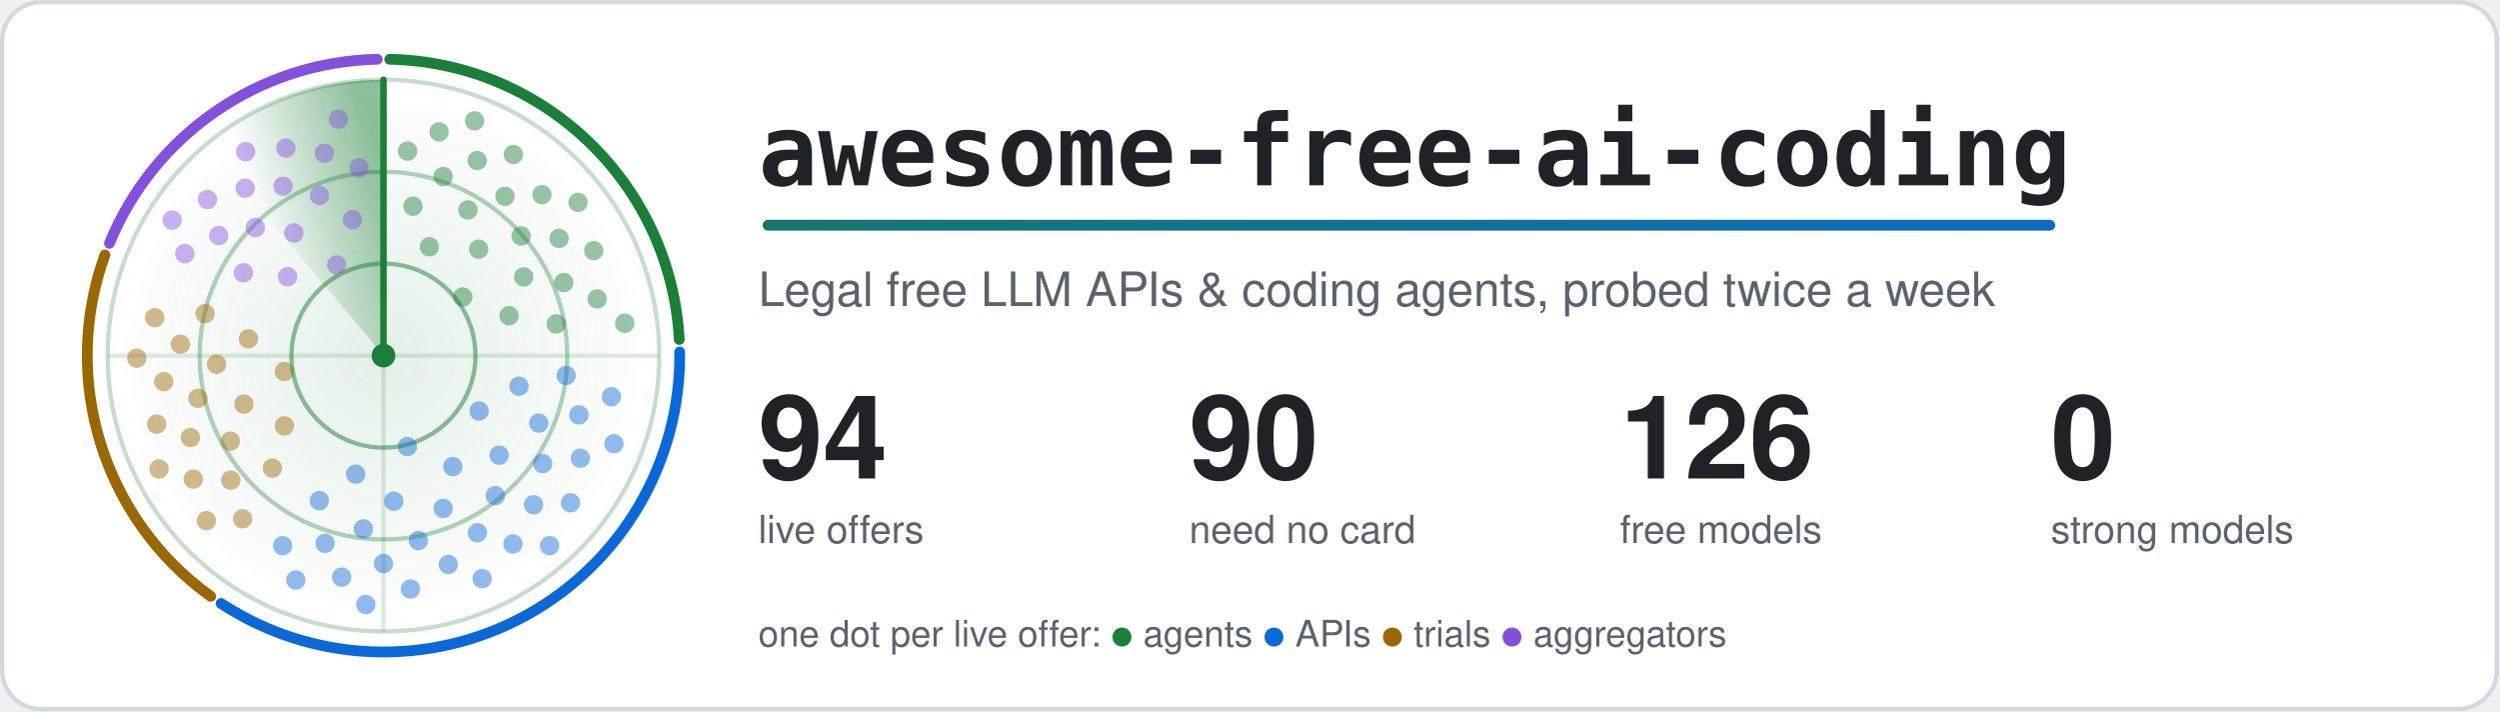
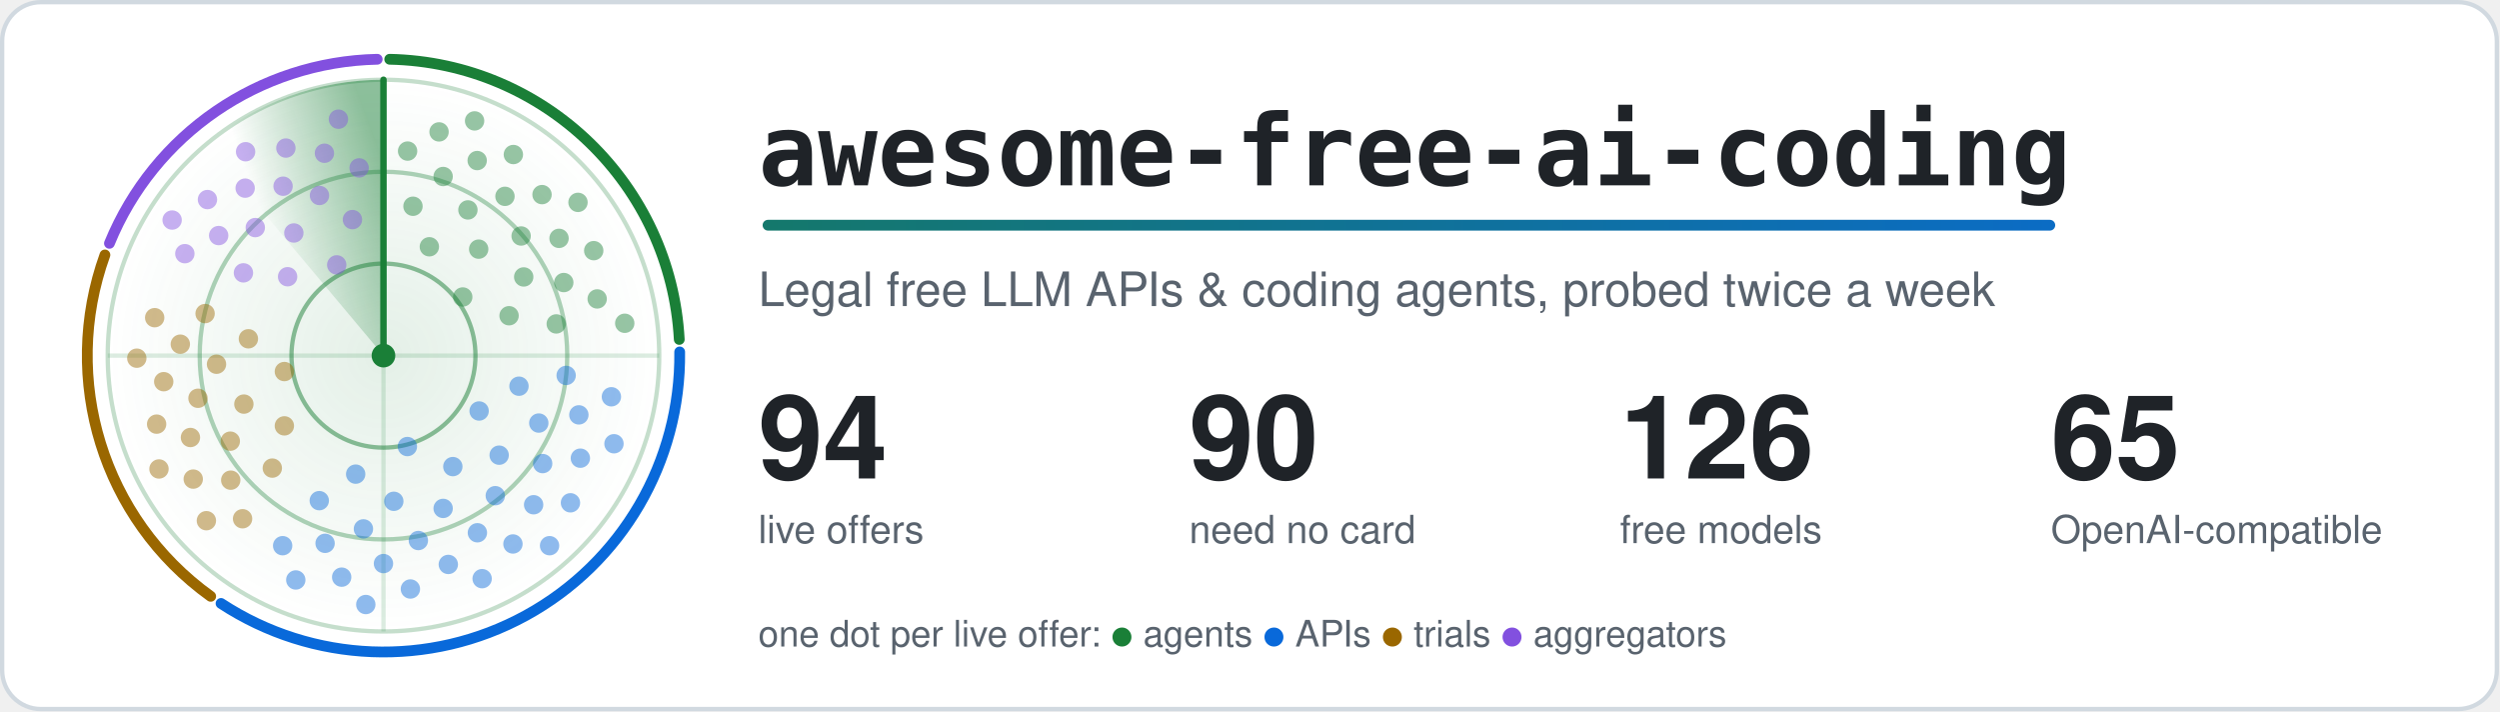
<svg xmlns="http://www.w3.org/2000/svg" width="1160" height="330" viewBox="0 0 1160 330" role="img" aria-labelledby="title">
  <style>.card{fill:#ffffff;stroke:#d1d9e0}.t{fill:#1f2328}.m{fill:#59636e}.ring{stroke:#1a7f37}.hub{fill:#1a7f37}.beam{stroke:#1a7f37}.s0,.s1,.g0,.g1{stop-color:#1a7f37}.a0{stop-color:#1a7f37}.a1{stop-color:#0969da}.dot.agents,.key.agents{fill:#1a7f37}.rim.agents{stroke:#1a7f37}.dot.apis,.key.apis{fill:#0969da}.rim.apis{stroke:#0969da}.dot.trials,.key.trials{fill:#9a6700}.rim.trials{stroke:#9a6700}.dot.aggregators,.key.aggregators{fill:#8250df}.rim.aggregators{stroke:#8250df}.rim{fill:none}.s0{stop-opacity:.5}.s1,.g1{stop-opacity:0}.g0{stop-opacity:.12}.dot{opacity:.45;animation:ping 6s linear infinite}@keyframes ping{0%,4%{opacity:1}55%,100%{opacity:.45}}.turning{animation:turn 6s linear infinite}@keyframes turn{to{transform:rotate(360deg)}}@media (prefers-reduced-motion: reduce) {.dot { animation: none; opacity: 1 } .turning { animation: none }}</style>
  <defs>
    <linearGradient id="accent" gradientUnits="userSpaceOnUse" x1="0" y1="0" x2="1100" y2="0">
      <stop class="a0" offset="0" />
      <stop class="a1" offset="1" />
    </linearGradient>
  </defs>
  <rect class="card" x="1" y="1" width="1158" height="328" rx="18" stroke-width="2" />
  <defs>
    <radialGradient id="glow">
      <stop class="g0" offset="0" />
      <stop class="g1" offset="1" />
    </radialGradient>
  </defs>
  <circle cx="178.0" cy="165.0" r="128.0" fill="url(#glow)" />
  <circle class="ring" cx="178.0" cy="165.0" r="42.7" fill="none" stroke-width="2" stroke-opacity=".5" />
  <circle class="ring" cx="178.0" cy="165.0" r="85.3" fill="none" stroke-width="2" stroke-opacity=".35" />
  <circle class="ring" cx="178.0" cy="165.0" r="128.0" fill="none" stroke-width="2" stroke-opacity=".25" />
  <path class="ring" d="M50.0 165.0H306.0M178.0 37.0V293.0" stroke-width="2" stroke-opacity=".15" />
  <path class="rim agents" d="M180.9 27.5A137.5 137.5 0 0 1 315.3 157.5" stroke-width="5" stroke-linecap="round" />
  <path class="rim apis" d="M315.5 163.3A137.5 137.5 0 0 1 102.6 280.0" stroke-width="5" stroke-linecap="round" />
  <path class="rim trials" d="M97.8 276.7A137.5 137.5 0 0 1 48.7 118.3" stroke-width="5" stroke-linecap="round" />
  <path class="rim aggregators" d="M50.8 112.9A137.5 137.5 0 0 1 175.1 27.5" stroke-width="5" stroke-linecap="round" />
  <defs>
    <linearGradient id="sweep" gradientUnits="userSpaceOnUse" x1="178.0" y1="75.4" x2="120.4" y2="96.4">
      <stop class="s0" offset="0" />
      <stop class="s1" offset="1" />
    </linearGradient>
  </defs>
  <g class="turning" style="transform-origin:178.0px 165.0px">
    <path fill="url(#sweep)" d="M178.0 165.0L95.7 66.9A128.0 128.0 0 0 1 178.0 37.0Z" />
    <line class="beam" x1="178.0" y1="165.0" x2="178.0" y2="37.0" stroke-width="3" stroke-linecap="round" />
  </g>
  <circle class="dot agents" cx="214.8" cy="137.8" r="4.5" style="animation-delay:0.89s" />
  <circle class="dot agents" cx="199.3" cy="114.5" r="4.5" style="animation-delay:0.38s" />
  <circle class="dot agents" cx="236.3" cy="146.5" r="4.5" style="animation-delay:1.21s" />
  <circle class="dot agents" cx="222.2" cy="115.6" r="4.5" style="animation-delay:0.70s" />
  <circle class="dot agents" cx="191.7" cy="95.7" r="4.5" style="animation-delay:0.19s" />
  <circle class="dot agents" cx="243.1" cy="128.5" r="4.5" style="animation-delay:1.01s" />
  <circle class="dot agents" cx="217.2" cy="97.4" r="4.5" style="animation-delay:0.50s" />
  <circle class="dot agents" cx="258.2" cy="150.3" r="4.5" style="animation-delay:1.33s" />
  <circle class="dot agents" cx="241.9" cy="109.5" r="4.5" style="animation-delay:0.82s" />
  <circle class="dot agents" cx="205.7" cy="81.9" r="4.5" style="animation-delay:0.31s" />
  <circle class="dot agents" cx="261.7" cy="131.1" r="4.5" style="animation-delay:1.13s" />
  <circle class="dot agents" cx="234.4" cy="91.1" r="4.5" style="animation-delay:0.62s" />
  <circle class="dot agents" cx="189.2" cy="70.1" r="4.5" style="animation-delay:0.11s" />
  <circle class="dot agents" cx="259.5" cy="110.6" r="4.5" style="animation-delay:0.94s" />
  <circle class="dot agents" cx="221.5" cy="74.5" r="4.5" style="animation-delay:0.43s" />
  <circle class="dot agents" cx="277.2" cy="138.7" r="4.5" style="animation-delay:1.25s" />
  <circle class="dot agents" cx="251.6" cy="90.3" r="4.5" style="animation-delay:0.74s" />
  <circle class="dot agents" cx="203.8" cy="61.2" r="4.5" style="animation-delay:0.23s" />
  <circle class="dot agents" cx="275.6" cy="116.3" r="4.5" style="animation-delay:1.06s" />
  <circle class="dot agents" cx="238.3" cy="71.7" r="4.5" style="animation-delay:0.55s" />
  <circle class="dot agents" cx="290.0" cy="150.0" r="4.5" style="animation-delay:1.37s" />
  <circle class="dot agents" cx="268.3" cy="93.9" r="4.5" style="animation-delay:0.86s" />
  <circle class="dot agents" cx="220.3" cy="56.1" r="4.5" style="animation-delay:0.35s" />
  <circle class="dot apis" cx="189.1" cy="207.2" r="4.5" style="animation-delay:2.75s" />
  <circle class="dot apis" cx="222.4" cy="190.7" r="4.5" style="animation-delay:2.00s" />
  <circle class="dot apis" cx="165.1" cy="220.0" r="4.5" style="animation-delay:3.22s" />
  <circle class="dot apis" cx="210.2" cy="216.5" r="4.5" style="animation-delay:2.47s" />
  <circle class="dot apis" cx="240.9" cy="179.2" r="4.5" style="animation-delay:1.71s" />
  <circle class="dot apis" cx="182.8" cy="232.6" r="4.5" style="animation-delay:2.93s" />
  <circle class="dot apis" cx="231.7" cy="211.2" r="4.5" style="animation-delay:2.18s" />
  <circle class="dot apis" cx="148.2" cy="232.3" r="4.5" style="animation-delay:3.40s" />
  <circle class="dot apis" cx="205.7" cy="235.9" r="4.5" style="animation-delay:2.64s" />
  <circle class="dot apis" cx="250.1" cy="196.3" r="4.5" style="animation-delay:1.89s" />
  <circle class="dot apis" cx="168.7" cy="245.4" r="4.5" style="animation-delay:3.11s" />
  <circle class="dot apis" cx="229.9" cy="230.0" r="4.5" style="animation-delay:2.36s" />
  <circle class="dot apis" cx="262.8" cy="174.2" r="4.5" style="animation-delay:1.60s" />
  <circle class="dot apis" cx="194.2" cy="250.8" r="4.5" style="animation-delay:2.82s" />
  <circle class="dot apis" cx="251.9" cy="215.1" r="4.5" style="animation-delay:2.07s" />
  <circle class="dot apis" cx="150.9" cy="252.1" r="4.5" style="animation-delay:3.29s" />
  <circle class="dot apis" cx="221.6" cy="247.2" r="4.5" style="animation-delay:2.53s" />
  <circle class="dot apis" cx="268.7" cy="192.5" r="4.5" style="animation-delay:1.78s" />
  <circle class="dot apis" cx="178.0" cy="261.5" r="4.5" style="animation-delay:3.00s" />
  <circle class="dot apis" cx="247.7" cy="234.2" r="4.5" style="animation-delay:2.25s" />
  <circle class="dot apis" cx="131.2" cy="253.2" r="4.5" style="animation-delay:3.47s" />
  <circle class="dot apis" cx="208.1" cy="261.9" r="4.5" style="animation-delay:2.71s" />
  <circle class="dot apis" cx="269.4" cy="212.6" r="4.5" style="animation-delay:1.96s" />
  <circle class="dot apis" cx="158.6" cy="267.8" r="4.5" style="animation-delay:3.18s" />
  <circle class="dot apis" cx="238.1" cy="252.4" r="4.5" style="animation-delay:2.42s" />
  <circle class="dot apis" cx="283.8" cy="184.1" r="4.5" style="animation-delay:1.67s" />
  <circle class="dot apis" cx="190.5" cy="273.3" r="4.5" style="animation-delay:2.89s" />
  <circle class="dot apis" cx="264.8" cy="233.3" r="4.5" style="animation-delay:2.14s" />
  <circle class="dot apis" cx="137.3" cy="269.1" r="4.5" style="animation-delay:3.36s" />
  <circle class="dot apis" cx="223.8" cy="268.5" r="4.5" style="animation-delay:2.60s" />
  <circle class="dot apis" cx="285.0" cy="205.9" r="4.5" style="animation-delay:1.85s" />
  <circle class="dot apis" cx="169.8" cy="280.5" r="4.5" style="animation-delay:3.07s" />
  <circle class="dot apis" cx="255.1" cy="253.2" r="4.5" style="animation-delay:2.31s" />
  <circle class="dot trials" cx="132.0" cy="172.4" r="4.5" style="animation-delay:4.35s" />
  <circle class="dot trials" cx="132.0" cy="197.6" r="4.5" style="animation-delay:3.91s" />
  <circle class="dot trials" cx="115.3" cy="157.2" r="4.5" style="animation-delay:4.62s" />
  <circle class="dot trials" cx="113.2" cy="187.5" r="4.5" style="animation-delay:4.18s" />
  <circle class="dot trials" cx="126.4" cy="217.2" r="4.5" style="animation-delay:3.74s" />
  <circle class="dot trials" cx="100.5" cy="169.0" r="4.5" style="animation-delay:4.45s" />
  <circle class="dot trials" cx="106.9" cy="204.7" r="4.5" style="animation-delay:4.01s" />
  <circle class="dot trials" cx="95.2" cy="145.5" r="4.5" style="animation-delay:4.72s" />
  <circle class="dot trials" cx="91.9" cy="184.8" r="4.5" style="animation-delay:4.28s" />
  <circle class="dot trials" cx="107.1" cy="222.8" r="4.5" style="animation-delay:3.85s" />
  <circle class="dot trials" cx="83.7" cy="159.7" r="4.5" style="animation-delay:4.55s" />
  <circle class="dot trials" cx="88.4" cy="203.0" r="4.5" style="animation-delay:4.12s" />
  <circle class="dot trials" cx="112.6" cy="240.7" r="4.5" style="animation-delay:3.68s" />
  <circle class="dot trials" cx="76.0" cy="177.1" r="4.5" style="animation-delay:4.39s" />
  <circle class="dot trials" cx="89.7" cy="222.3" r="4.5" style="animation-delay:3.95s" />
  <circle class="dot trials" cx="71.8" cy="147.4" r="4.5" style="animation-delay:4.66s" />
  <circle class="dot trials" cx="72.7" cy="196.8" r="4.5" style="animation-delay:4.22s" />
  <circle class="dot trials" cx="95.8" cy="241.6" r="4.5" style="animation-delay:3.78s" />
  <circle class="dot trials" cx="63.5" cy="166.2" r="4.5" style="animation-delay:4.49s" />
  <circle class="dot trials" cx="73.8" cy="217.6" r="4.5" style="animation-delay:4.05s" />
  <circle class="dot aggregators" cx="156.3" cy="122.9" r="4.5" style="animation-delay:5.55s" />
  <circle class="dot aggregators" cx="133.5" cy="128.4" r="4.5" style="animation-delay:5.16s" />
  <circle class="dot aggregators" cx="163.6" cy="101.9" r="4.5" style="animation-delay:5.79s" />
  <circle class="dot aggregators" cx="136.4" cy="108.1" r="4.5" style="animation-delay:5.40s" />
  <circle class="dot aggregators" cx="113.0" cy="126.6" r="4.5" style="animation-delay:5.01s" />
  <circle class="dot aggregators" cx="148.3" cy="90.7" r="4.5" style="animation-delay:5.64s" />
  <circle class="dot aggregators" cx="118.5" cy="105.6" r="4.5" style="animation-delay:5.25s" />
  <circle class="dot aggregators" cx="166.7" cy="77.9" r="4.5" style="animation-delay:5.88s" />
  <circle class="dot aggregators" cx="131.4" cy="86.4" r="4.5" style="animation-delay:5.49s" />
  <circle class="dot aggregators" cx="101.5" cy="109.3" r="4.5" style="animation-delay:5.10s" />
  <circle class="dot aggregators" cx="150.6" cy="71.1" r="4.5" style="animation-delay:5.73s" />
  <circle class="dot aggregators" cx="113.8" cy="87.3" r="4.5" style="animation-delay:5.34s" />
  <circle class="dot aggregators" cx="85.8" cy="117.7" r="4.5" style="animation-delay:4.95s" />
  <circle class="dot aggregators" cx="132.7" cy="68.7" r="4.5" style="animation-delay:5.58s" />
  <circle class="dot aggregators" cx="96.3" cy="92.6" r="4.5" style="animation-delay:5.19s" />
  <circle class="dot aggregators" cx="157.1" cy="55.3" r="4.5" style="animation-delay:5.82s" />
  <circle class="dot aggregators" cx="114.0" cy="70.4" r="4.5" style="animation-delay:5.43s" />
  <circle class="dot aggregators" cx="79.9" cy="102.1" r="4.5" style="animation-delay:5.04s" />
  <circle class="hub" cx="178.0" cy="165.0" r="5.5" />
  <text class="t" x="352" y="86" font-family="ui-monospace, SFMono-Regular, Menlo, Consolas, monospace" font-size="46" font-weight="700">awesome-free-ai-coding</text>
  <rect x="354" y="102" width="600" height="5" rx="2.5" fill="url(#accent)" />
  <text class="m" x="352" y="142" font-family="-apple-system, BlinkMacSystemFont, 'Segoe UI', Helvetica, Arial, sans-serif" font-size="22">Legal free LLM APIs &amp; coding agents, probed twice a week</text>
  <text class="t" x="352" y="222" font-family="-apple-system, BlinkMacSystemFont, 'Segoe UI', Helvetica, Arial, sans-serif" font-size="54" font-weight="700">94</text>
  <text class="m" x="352" y="252" font-family="-apple-system, BlinkMacSystemFont, 'Segoe UI', Helvetica, Arial, sans-serif" font-size="18">live offers</text>
  <text class="t" x="552" y="222" font-family="-apple-system, BlinkMacSystemFont, 'Segoe UI', Helvetica, Arial, sans-serif" font-size="54" font-weight="700">90</text>
  <text class="m" x="552" y="252" font-family="-apple-system, BlinkMacSystemFont, 'Segoe UI', Helvetica, Arial, sans-serif" font-size="18">need no card</text>
  <text class="t" x="752" y="222" font-family="-apple-system, BlinkMacSystemFont, 'Segoe UI', Helvetica, Arial, sans-serif" font-size="54" font-weight="700">126</text>
  <text class="m" x="752" y="252" font-family="-apple-system, BlinkMacSystemFont, 'Segoe UI', Helvetica, Arial, sans-serif" font-size="18">free models</text>
-   <text class="t" x="952" y="222" font-family="-apple-system, BlinkMacSystemFont, 'Segoe UI', Helvetica, Arial, sans-serif" font-size="54" font-weight="700">0</text>
-   <text class="m" x="952" y="252" font-family="-apple-system, BlinkMacSystemFont, 'Segoe UI', Helvetica, Arial, sans-serif" font-size="18">strong models</text>
+   <text class="t" x="952" y="222" font-family="-apple-system, BlinkMacSystemFont, 'Segoe UI', Helvetica, Arial, sans-serif" font-size="54" font-weight="700">65</text>
+   <text class="m" x="952" y="252" font-family="-apple-system, BlinkMacSystemFont, 'Segoe UI', Helvetica, Arial, sans-serif" font-size="18">OpenAI-compatible</text>
  <text class="m" x="352" y="300" font-family="-apple-system, BlinkMacSystemFont, 'Segoe UI', Helvetica, Arial, sans-serif" font-size="17">one dot per live offer: <tspan class="key agents">●</tspan> agents <tspan class="key apis">●</tspan> APIs <tspan class="key trials">●</tspan> trials <tspan class="key aggregators">●</tspan> aggregators</text>
</svg>
